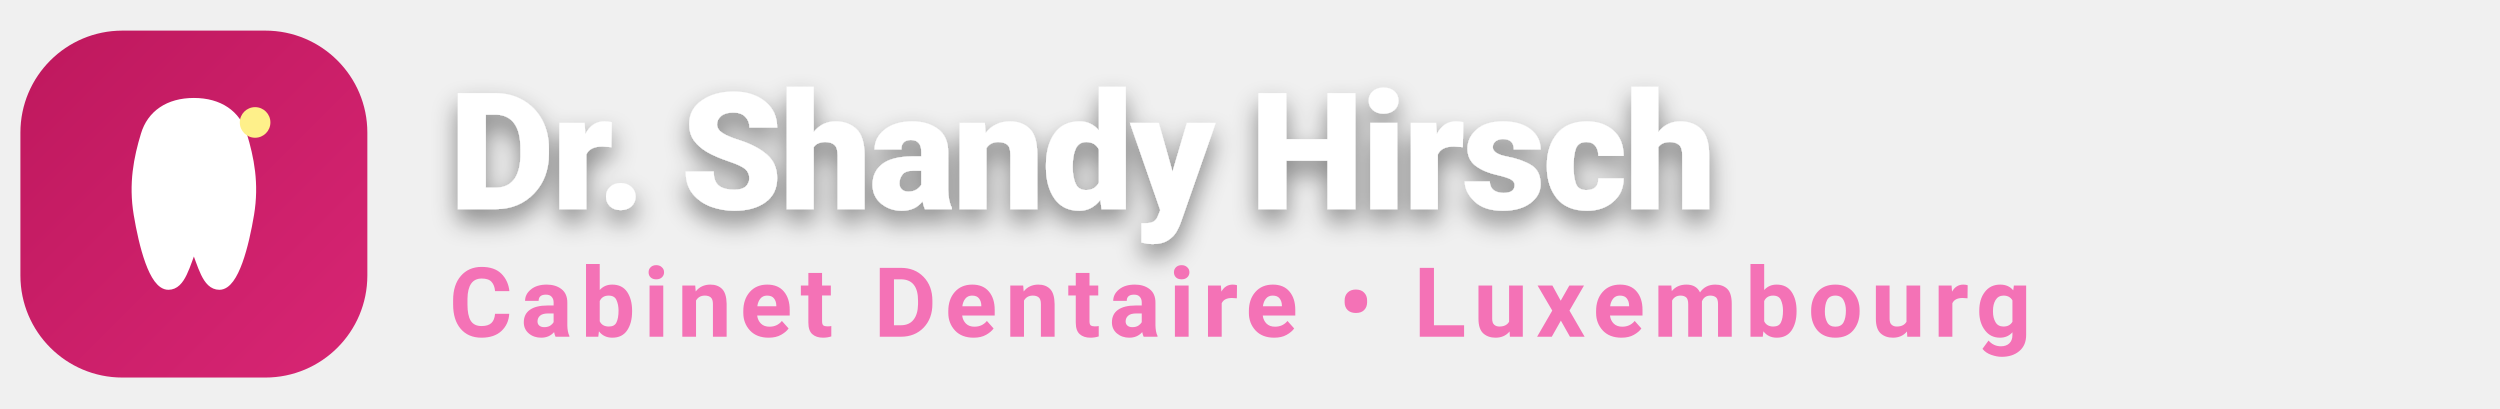
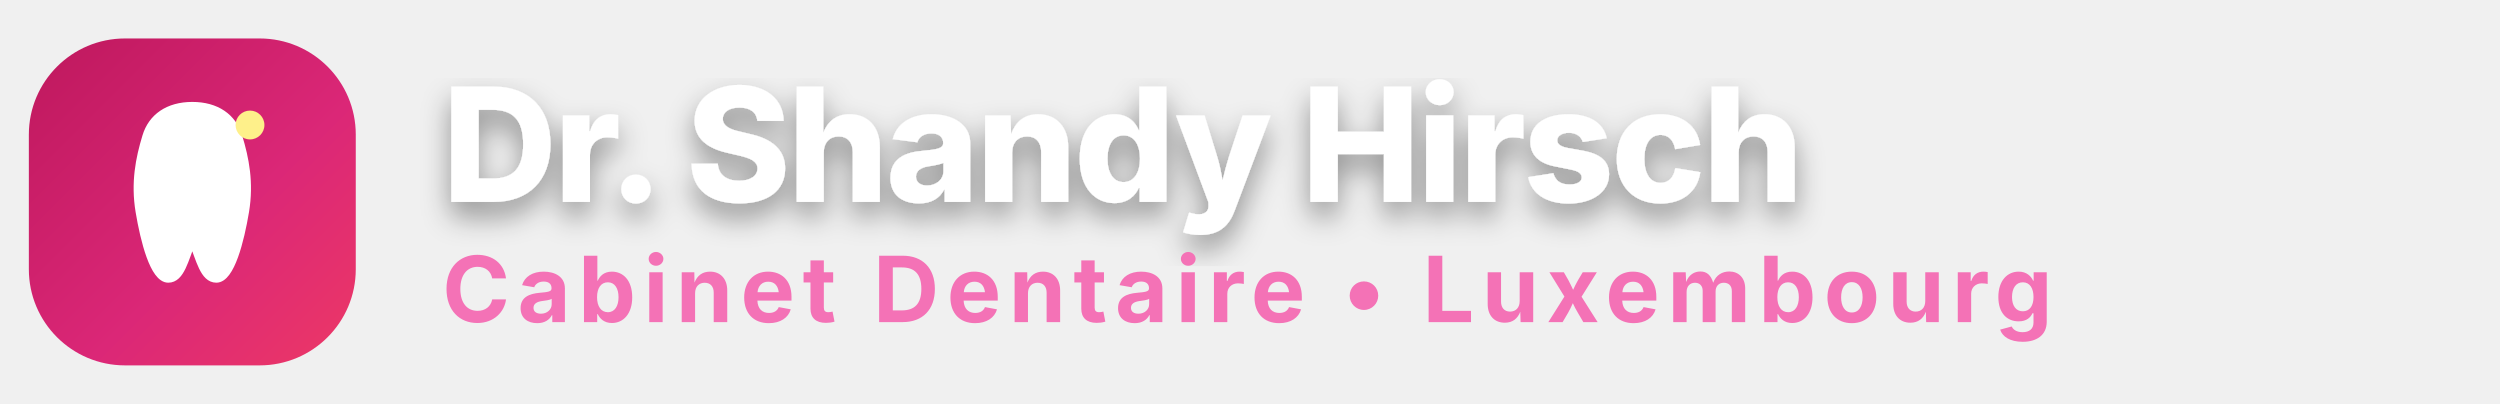
- <svg xmlns="http://www.w3.org/2000/svg" width="245" height="40" viewBox="0 0 245 40" fill="none" role="img" aria-label="Cabinet Dentaire Dr. Shandy Hirsch">
+ <svg xmlns="http://www.w3.org/2000/svg" width="260" height="42" viewBox="0 0 260 42" fill="none" role="img" aria-label="Cabinet Dentaire Dr. Shandy Hirsch">
  <defs>
-     <linearGradient id="hirsch-grad" x1="0" y1="0" x2="38" y2="38" gradientUnits="userSpaceOnUse">
+     <linearGradient id="hirsch-grad-gold" x1="0" y1="0" x2="40" y2="40" gradientUnits="userSpaceOnUse">
      <stop offset="0%" stop-color="#be185d" />
-       <stop offset="100%" stop-color="#db2777" />
+       <stop offset="50%" stop-color="#db2777" />
+       <stop offset="100%" stop-color="#f43f5e" />
    </linearGradient>
-     <filter id="logo-text-shadow" x="-10%" y="-20%" width="130%" height="150%">
-       <feDropShadow dx="0" dy="1.2" stdDeviation="1.2" flood-color="#000000" flood-opacity="0.45" />
+     <filter id="logo-shadow" x="-10%" y="-10%" width="120%" height="130%">
+       <feDropShadow dx="0" dy="1.5" stdDeviation="1.5" flood-color="#000000" flood-opacity="0.4" />
    </filter>
  </defs>
-   <g transform="translate(2, 3)">
-     <rect width="34" height="34" rx="10" fill="url(#hirsch-grad)" />
+   <g transform="translate(3, 4)">
+     <rect width="34" height="34" rx="10" fill="url(#hirsch-grad-gold)" />
    <path d="M17 7C14.5 7 12.8 8.2 12.2 10.2C11.5 12.5 11 15 11.5 18C12 21 13 25 14.5 25C15.8 25 16.2 23 17 21C17.8 23 18.2 25 19.5 25C21 25 22 21 22.5 18C23 15 22.5 12.5 21.8 10.2C21.2 8.2 19.5 7 17 7Z" fill="white" stroke="white" stroke-width="0.8" stroke-linejoin="round" />
    <circle cx="23" cy="9" r="1.5" fill="#fef08a" />
  </g>
-   <text x="44" y="20.5" fill="#ffffff" filter="url(#logo-text-shadow)" font-family="'Plus Jakarta Sans', -apple-system, BlinkMacSystemFont, 'Segoe UI', Roboto, sans-serif" font-size="16" font-weight="800" letter-spacing="-0.3">Dr. Shandy Hirsch</text>
-   <text x="44" y="33" fill="#f472b6" font-family="'Plus Jakarta Sans', -apple-system, BlinkMacSystemFont, 'Segoe UI', Roboto, sans-serif" font-size="9.5" font-weight="700" letter-spacing="0.8" text-transform="uppercase">Cabinet Dentaire • Luxembourg</text>
+   <text x="46" y="21" fill="#ffffff" filter="url(#logo-shadow)" font-family="'Plus Jakarta Sans', Sora, -apple-system, sans-serif" font-size="16.5" font-weight="800" letter-spacing="-0.3">Dr. Shandy Hirsch</text>
+   <text x="46" y="33.5" fill="#f472b6" font-family="'Plus Jakarta Sans', Sora, -apple-system, sans-serif" font-size="9.5" font-weight="700" letter-spacing="0.8" text-transform="uppercase">Cabinet Dentaire • Luxembourg</text>
</svg>
